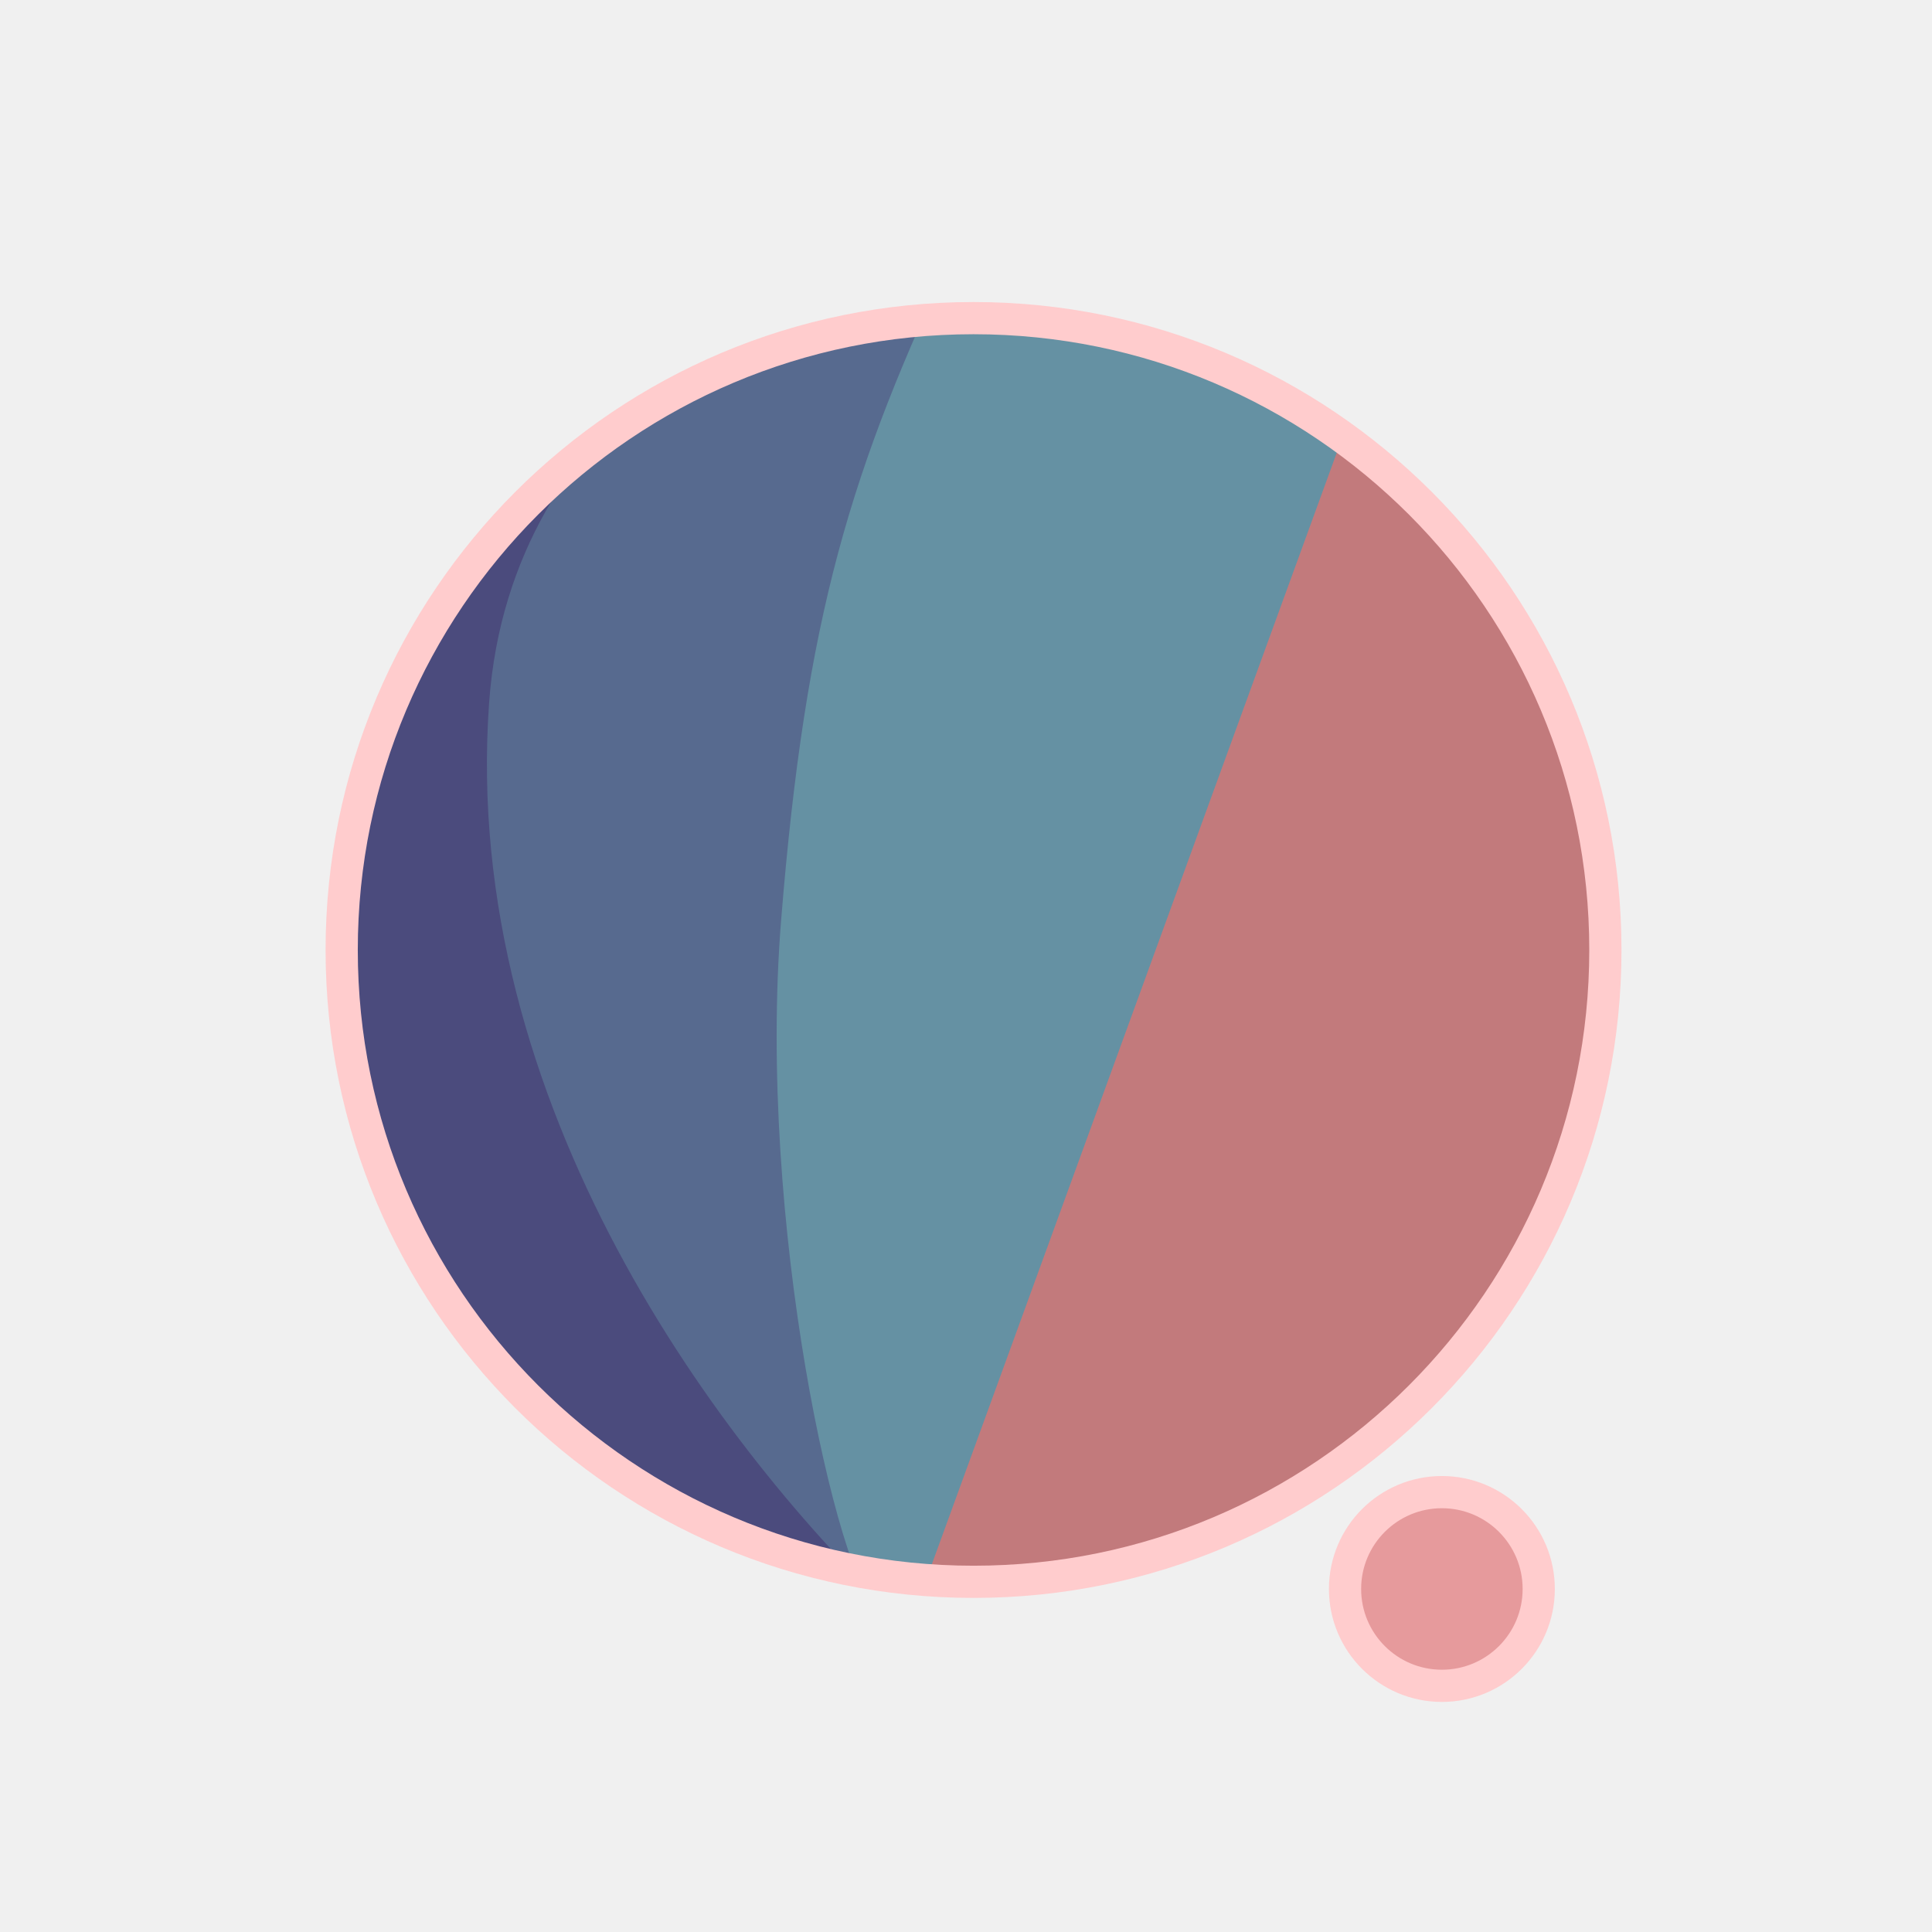
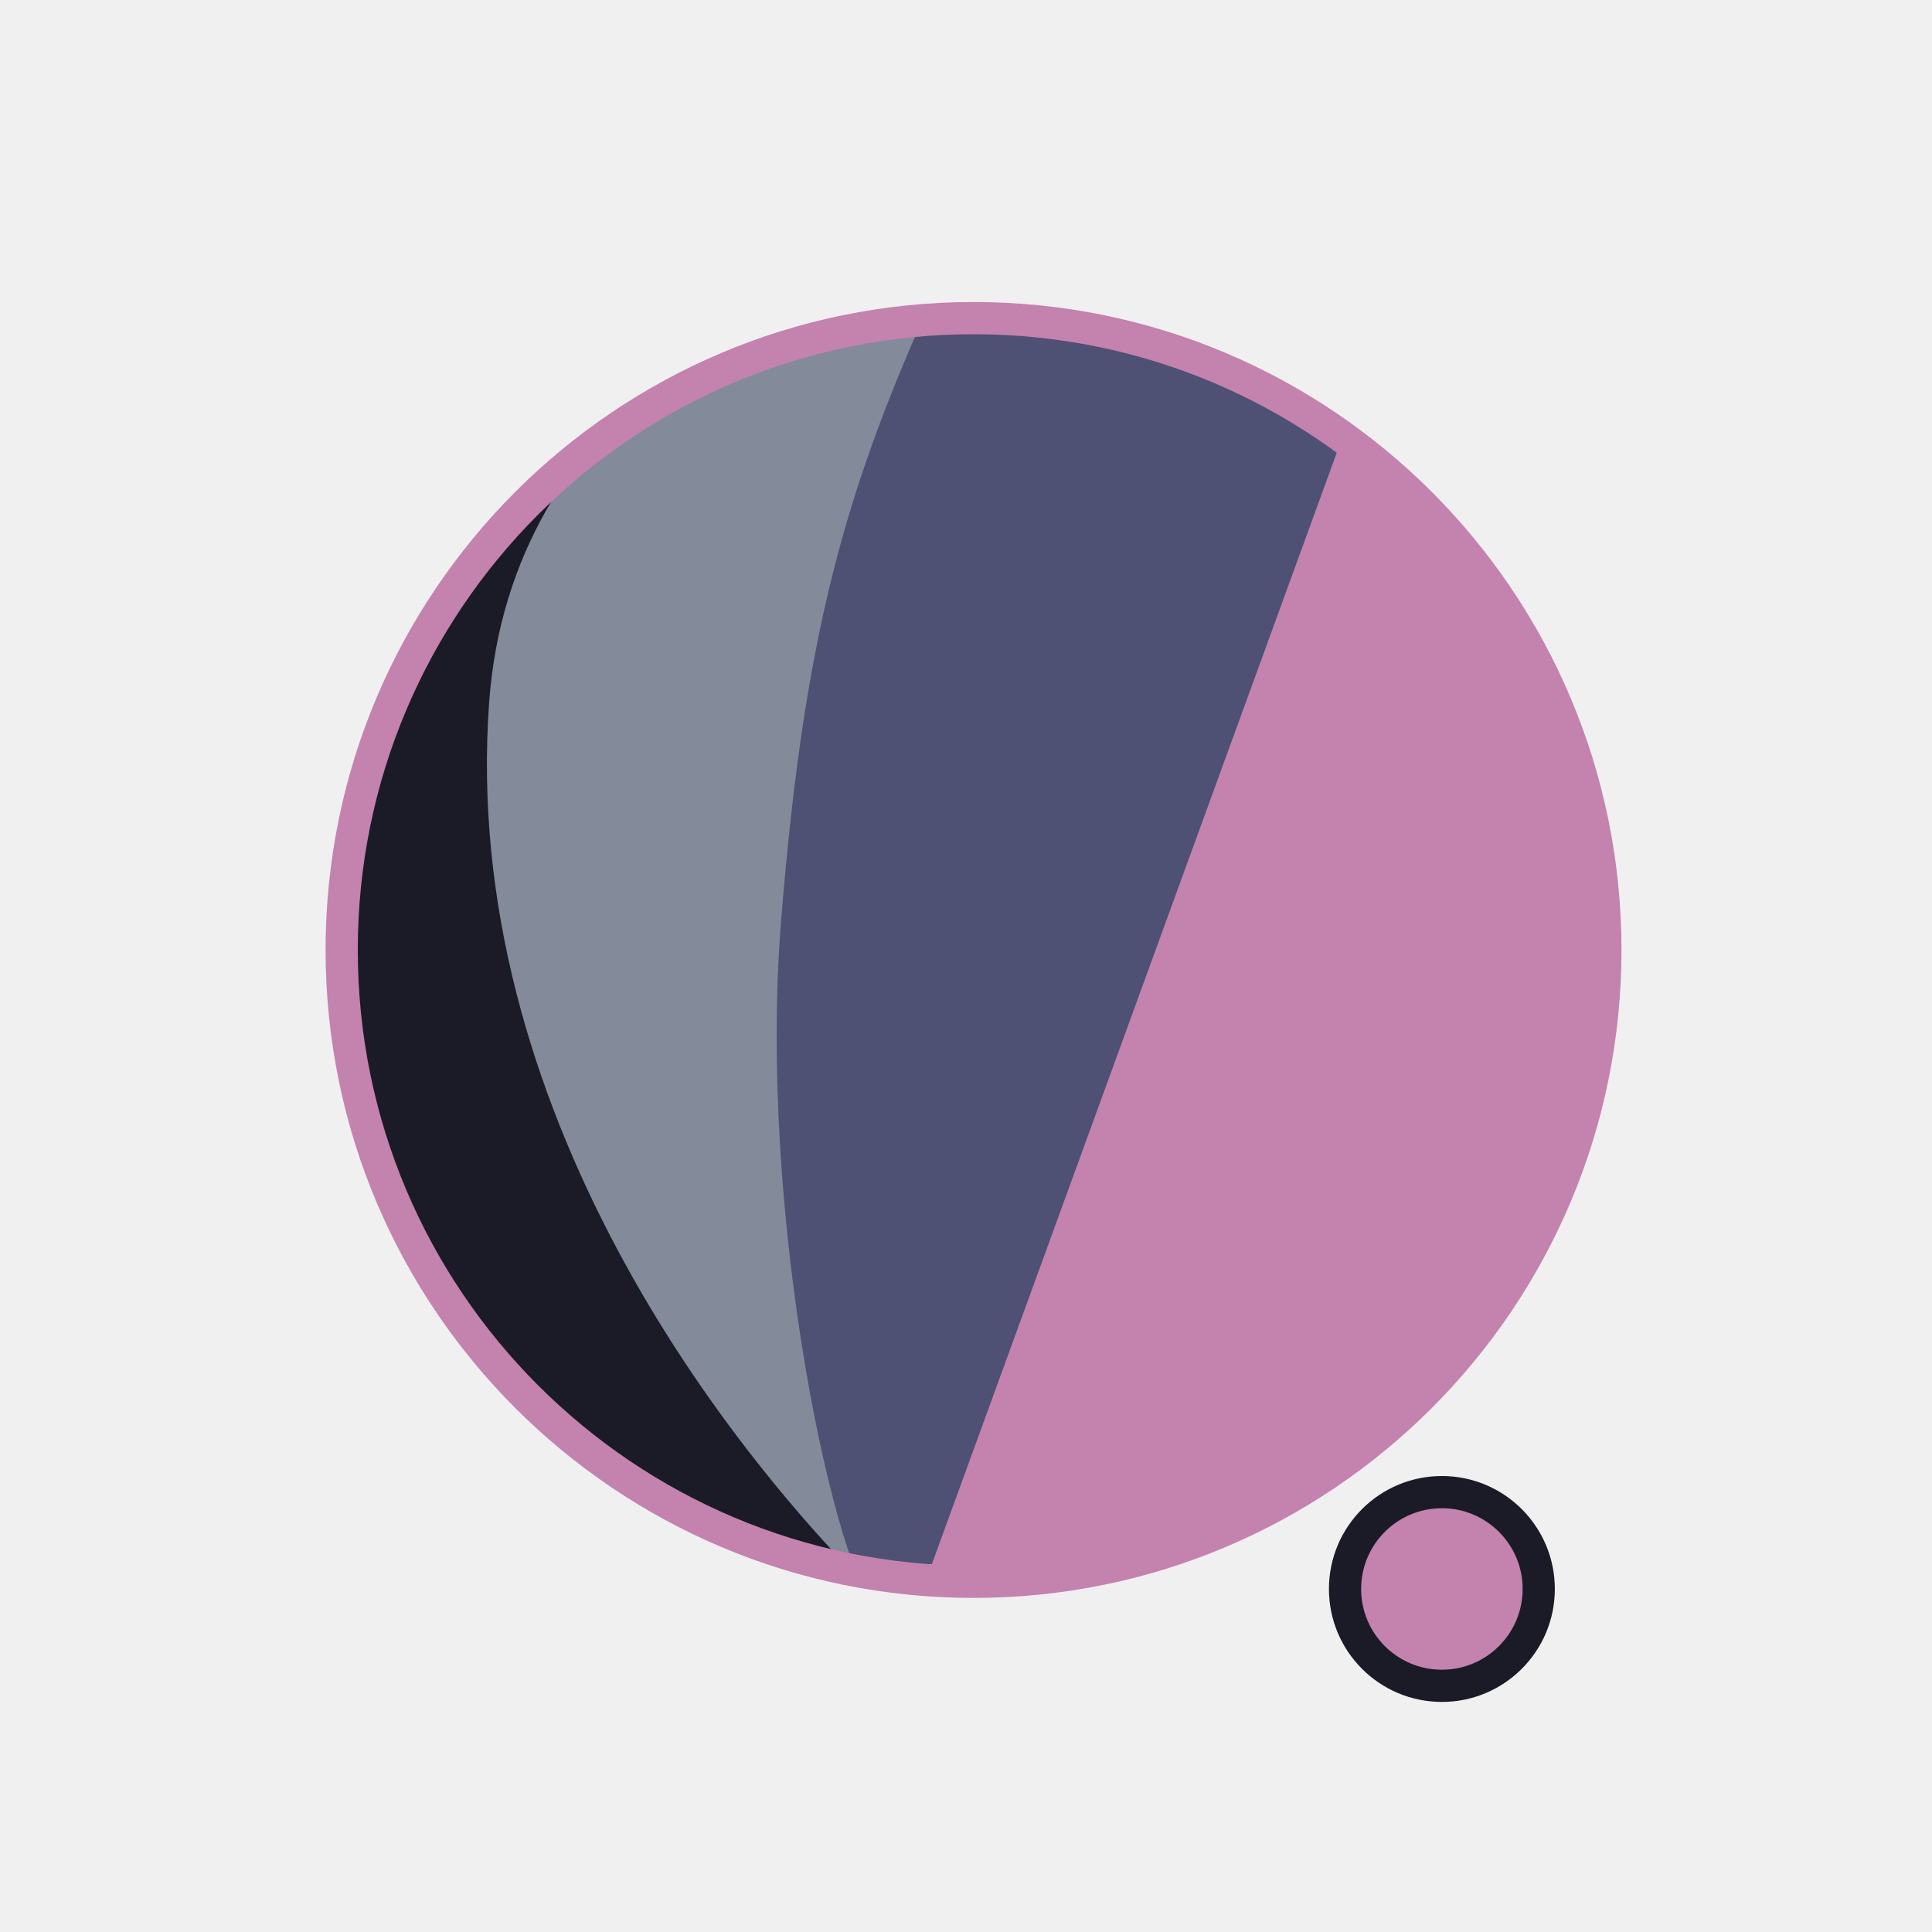
<svg xmlns="http://www.w3.org/2000/svg" width="300" height="300" viewBox="0 0 79.375 79.375" version="1.1" id="svg1">
  <defs id="defs1">
    <filter id="mask-powermask-path-effect5_inverse" style="color-interpolation-filters:sRGB" height="100" width="100" x="-50" y="-50">
      <feColorMatrix id="mask-powermask-path-effect5_primitive1" values="1" type="saturate" result="fbSourceGraphic" />
      <feColorMatrix id="mask-powermask-path-effect5_primitive2" values="-1 0 0 0 1 0 -1 0 0 1 0 0 -1 0 1 0 0 0 1 0 " in="fbSourceGraphic" />
    </filter>
    <clipPath clipPathUnits="userSpaceOnUse" id="clipPath1">
      <circle style="display:inline;fill:#000000;fill-opacity:1;stroke:none;stroke-width:0.214" id="circle3" cx="44.886" cy="38.249" r="22.842" />
    </clipPath>
    <clipPath clipPathUnits="userSpaceOnUse" id="clipPath3">
      <circle style="display:inline;opacity:1;fill:#000000;fill-opacity:1;stroke:none;stroke-width:2.646;stroke-dasharray:none;stroke-opacity:1" id="circle4" cx="39.235" cy="39.029" r="25.959" />
    </clipPath>
    <clipPath clipPathUnits="userSpaceOnUse" id="clipPath4">
      <circle style="display:inline;opacity:1;fill:#000000;fill-opacity:1;stroke:none;stroke-width:0.243" id="circle5" cx="39.997" cy="39.029" r="25.959" />
    </clipPath>
    <clipPath clipPathUnits="userSpaceOnUse" id="clipPath19">
      <g id="g20" style="display:inline">
        <circle style="display:inline;opacity:1;fill:#ffffff;fill-opacity:1;stroke:#000000;stroke-width:1.323;stroke-dasharray:none;stroke-opacity:1" id="circle20" cx="39.997" cy="39.029" r="25.959" />
        <path style="display:inline;fill:#ffffff;fill-opacity:1;stroke:none;stroke-width:1.323;stroke-linecap:round;stroke-linejoin:round;stroke-dasharray:none;stroke-opacity:1" d="M 40.972,71.749 65.107,9.074 51.262,8.513 29.654,71.374 Z" id="path20" />
      </g>
    </clipPath>
  </defs>
  <g id="layer1">
-     <circle style="display:inline;opacity:1;fill:#C27A7C;fill-opacity:1;stroke:none;stroke-width:2.646;stroke-dasharray:none;stroke-opacity:1" id="path1" cx="39.997" cy="39.029" r="25.959" />
-     <circle style="display:inline;opacity:1;fill:#E69A9C;fill-opacity:1;stroke:#FFCCCD;stroke-width:1.323;stroke-linecap:round;stroke-linejoin:round;stroke-dasharray:none;stroke-opacity:1" id="path23" cx="59.239" cy="65.282" r="3.979" />
-     <path style="display:inline;opacity:1;fill:#6591A3;fill-opacity:1;stroke:none;stroke-width:2.646;stroke-linecap:round;stroke-linejoin:round;stroke-dasharray:none;stroke-opacity:1" d="M 14.114,8.183 56.981,12.942 37.387,66.729 7.337,66.366 Z" id="path4" clip-path="url(#clipPath4)" />
-     <path style="display:inline;opacity:1;fill:#576A8F;fill-opacity:1;stroke:none;stroke-width:2.646;stroke-linecap:round;stroke-linejoin:round;stroke-dasharray:none;stroke-opacity:1" d="m 38.537,10.093 c -4.366,9.204 -6.195,15.177 -7.208,27.727 -0.992,12.295 2.307,27.137 4.048,28.492 L 8.159,69.099 11.655,10.117 Z" id="path8" clip-path="url(#clipPath3)" transform="translate(0.7619726)" />
-     <path style="display:inline;opacity:1;fill:#4B4B7D;fill-opacity:1;stroke:none;stroke-width:2.646;stroke-linecap:round;stroke-linejoin:round;stroke-dasharray:none;stroke-opacity:1" d="m 42.193,12.318 c -4.211,1.987 -14.039,6.189 -14.818,16.984 -1.049,14.531 8.417,27.086 14.901,33.188 l -22.177,3.33 -0.971,-51.47 z" id="path12" clip-path="url(#clipPath1)" transform="matrix(1.1365,0,0,1.1365,-11.01583,-4.44086)" />
-     <path style="display:inline;fill:none;stroke:#ffffff;stroke-width:5.292;stroke-linecap:round;stroke-linejoin:round;stroke-dasharray:none;stroke-opacity:1" d="M 56.155,14.893 37.161,67.307 c 0.345,-0.826 6.533,-17.661 9.644,-21.104 4.78,-5.292 13.008,-2.765 13.143,4.977 0.044,2.513 -1.431,15.998 -1.431,15.998" id="path2" clip-path="url(#clipPath19)" mask="none" />
-     <circle style="display:inline;opacity:1;fill:none;fill-opacity:0;stroke:#FFCCCD;stroke-width:1.323;stroke-dasharray:none;stroke-opacity:1" id="circle8" cx="39.997" cy="39.029" r="25.959" />
+     <circle style="display:inline;opacity:1;fill:#C482AF;fill-opacity:1;stroke:none;stroke-width:2.646;stroke-dasharray:none;stroke-opacity:1" id="path1" cx="39.997" cy="39.029" r="25.959" />
+     <circle style="display:inline;opacity:1;fill:#C482AF;fill-opacity:1;stroke:#1A1B26;stroke-width:1.323;stroke-linecap:round;stroke-linejoin:round;stroke-dasharray:none;stroke-opacity:1" id="path23" cx="59.239" cy="65.282" r="3.979" />
+     <path style="display:inline;opacity:1;fill:#4E5173;fill-opacity:1;stroke:none;stroke-width:2.646;stroke-linecap:round;stroke-linejoin:round;stroke-dasharray:none;stroke-opacity:1" d="M 14.114,8.183 56.981,12.942 37.387,66.729 7.337,66.366 Z" id="path4" clip-path="url(#clipPath4)" />
+     <path style="display:inline;opacity:1;fill:#838B9B;fill-opacity:1;stroke:none;stroke-width:2.646;stroke-linecap:round;stroke-linejoin:round;stroke-dasharray:none;stroke-opacity:1" d="m 38.537,10.093 c -4.366,9.204 -6.195,15.177 -7.208,27.727 -0.992,12.295 2.307,27.137 4.048,28.492 L 8.159,69.099 11.655,10.117 Z" id="path8" clip-path="url(#clipPath3)" transform="translate(0.7619726)" />
+     <path style="display:inline;opacity:1;fill:#1A1B26;fill-opacity:1;stroke:none;stroke-width:2.646;stroke-linecap:round;stroke-linejoin:round;stroke-dasharray:none;stroke-opacity:1" d="m 42.193,12.318 c -4.211,1.987 -14.039,6.189 -14.818,16.984 -1.049,14.531 8.417,27.086 14.901,33.188 l -22.177,3.33 -0.971,-51.47 z" id="path12" clip-path="url(#clipPath1)" transform="matrix(1.1365,0,0,1.1365,-11.01583,-4.44086)" />
+     <path style="display:inline;fill:none;stroke:#C482AF;stroke-width:5.292;stroke-linecap:round;stroke-linejoin:round;stroke-dasharray:none;stroke-opacity:1" d="M 56.155,14.893 37.161,67.307 c 0.345,-0.826 6.533,-17.661 9.644,-21.104 4.78,-5.292 13.008,-2.765 13.143,4.977 0.044,2.513 -1.431,15.998 -1.431,15.998" id="path2" clip-path="url(#clipPath19)" mask="none" />
+     <circle style="display:inline;opacity:1;fill:none;fill-opacity:1;stroke:#C482AF;stroke-width:1.323;stroke-dasharray:none;stroke-opacity:1" id="circle8" cx="39.997" cy="39.029" r="25.959" />
  </g>
</svg>
